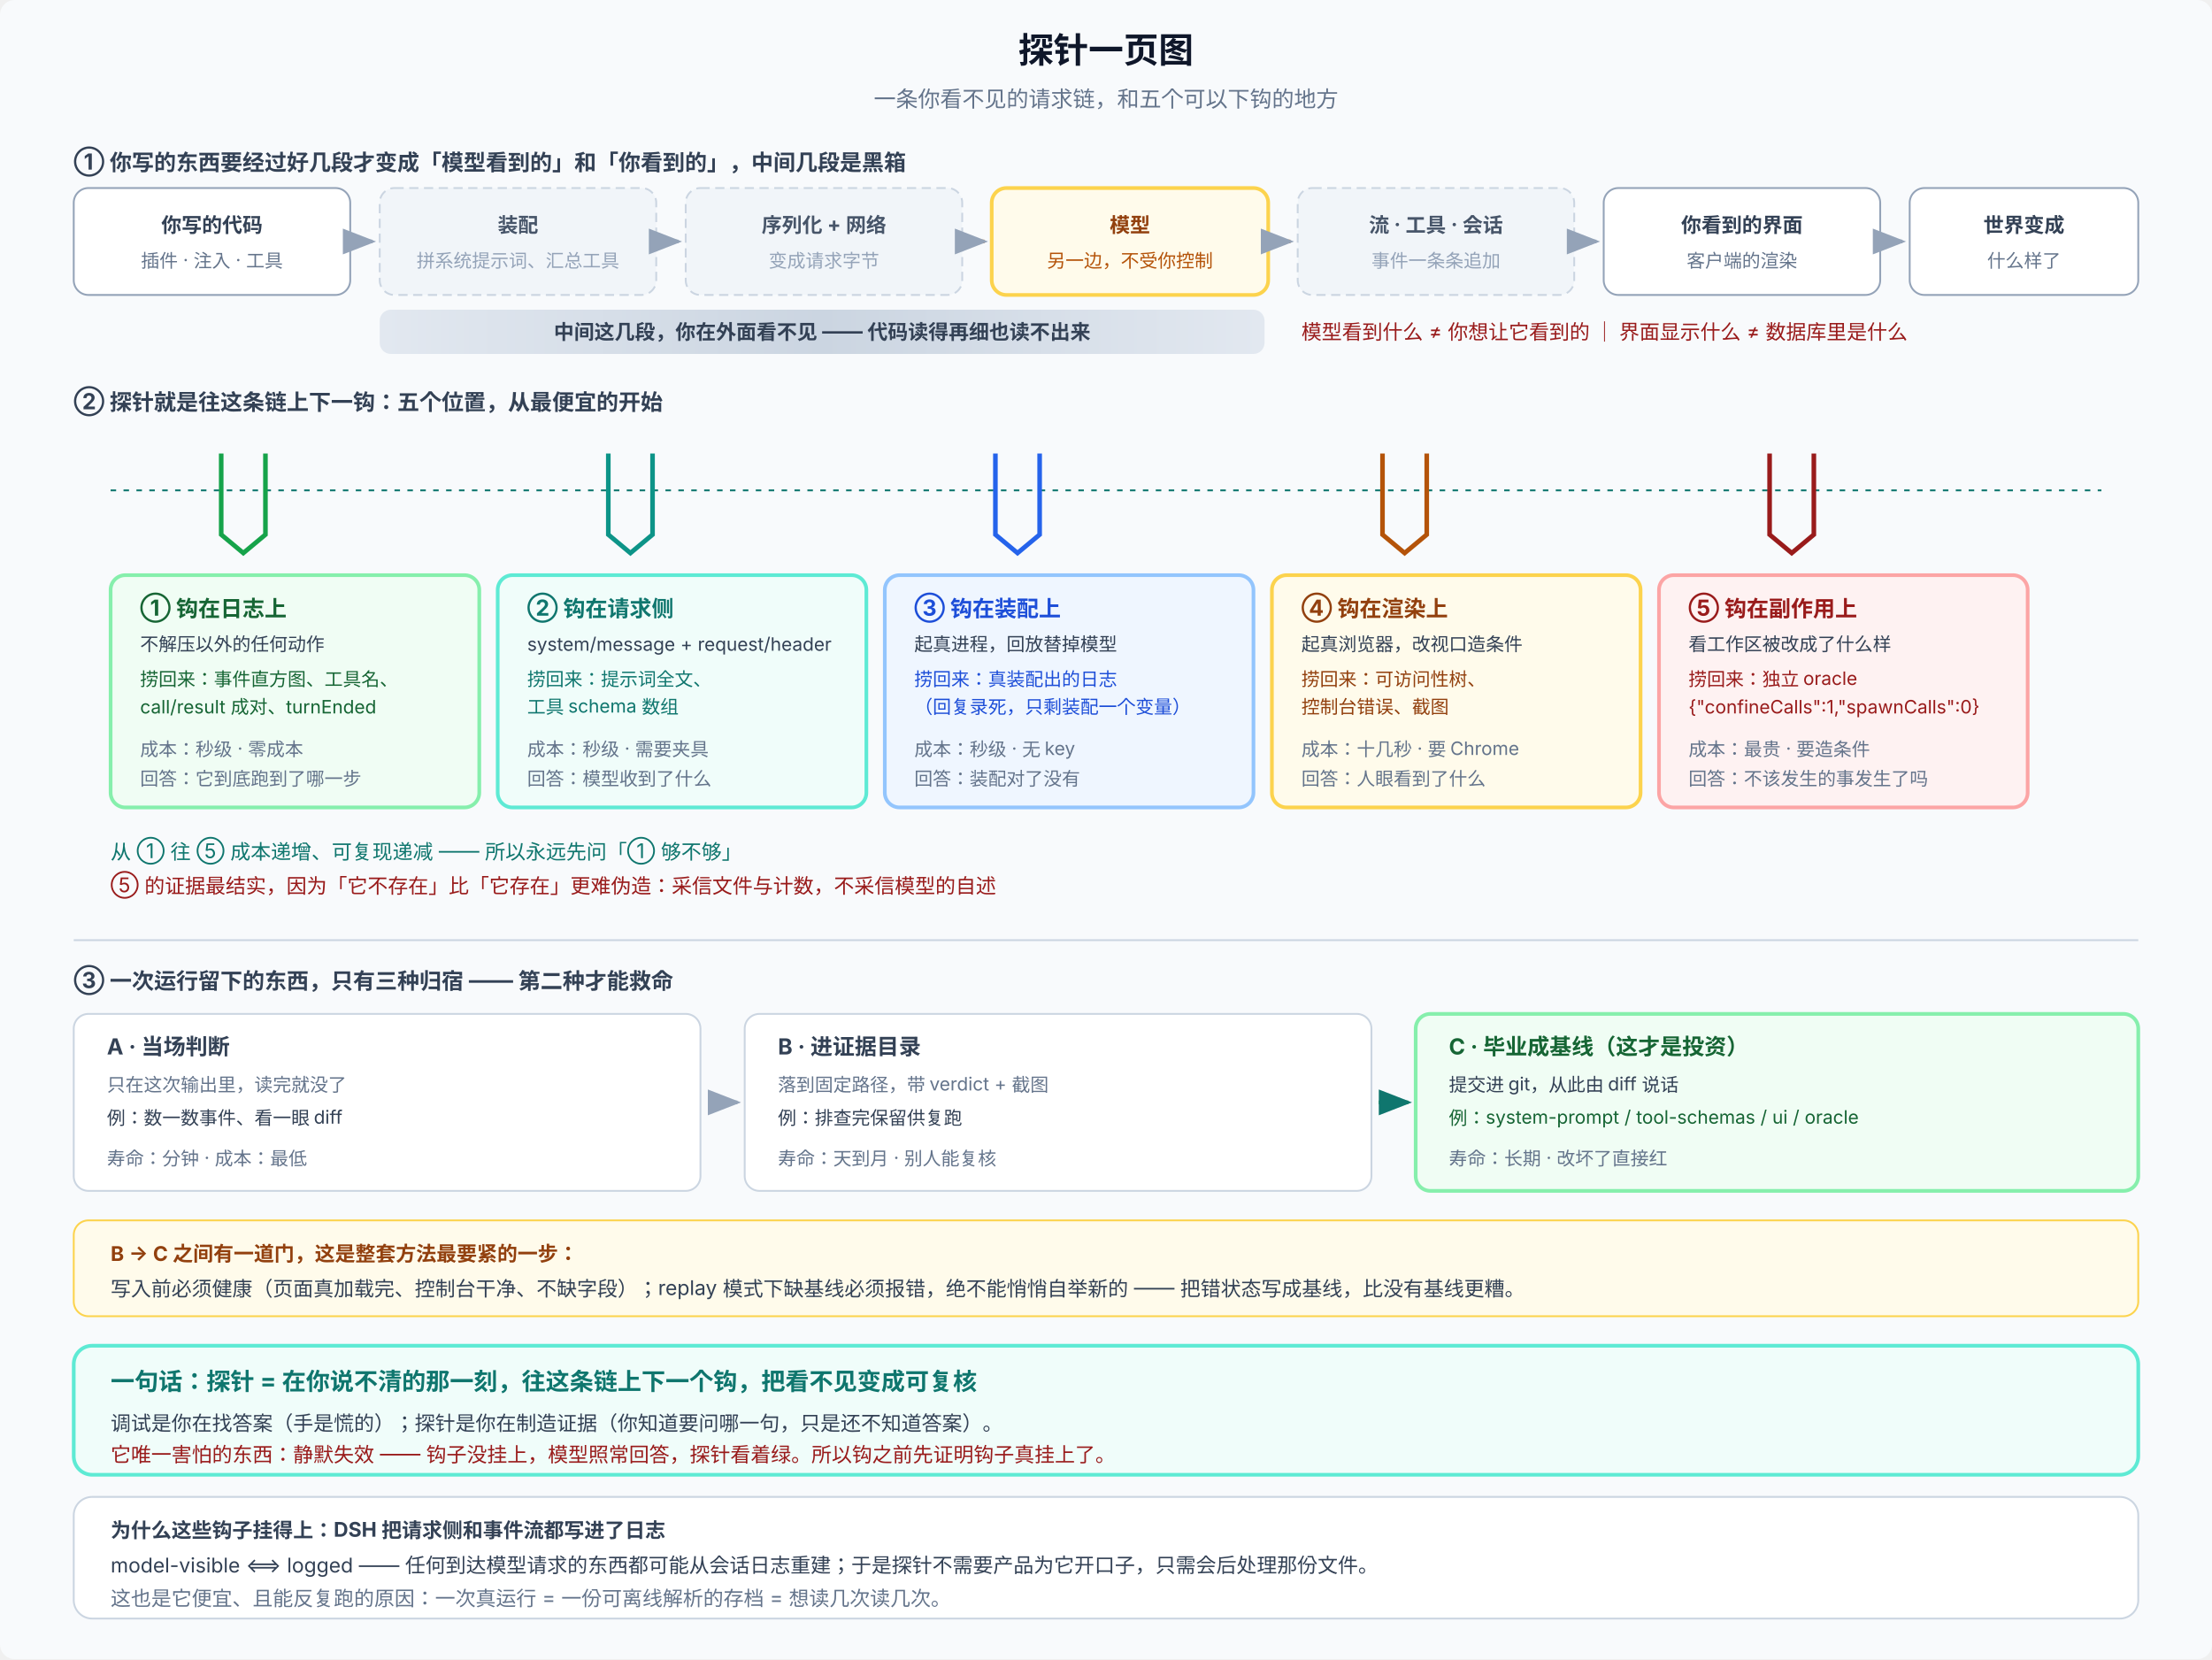
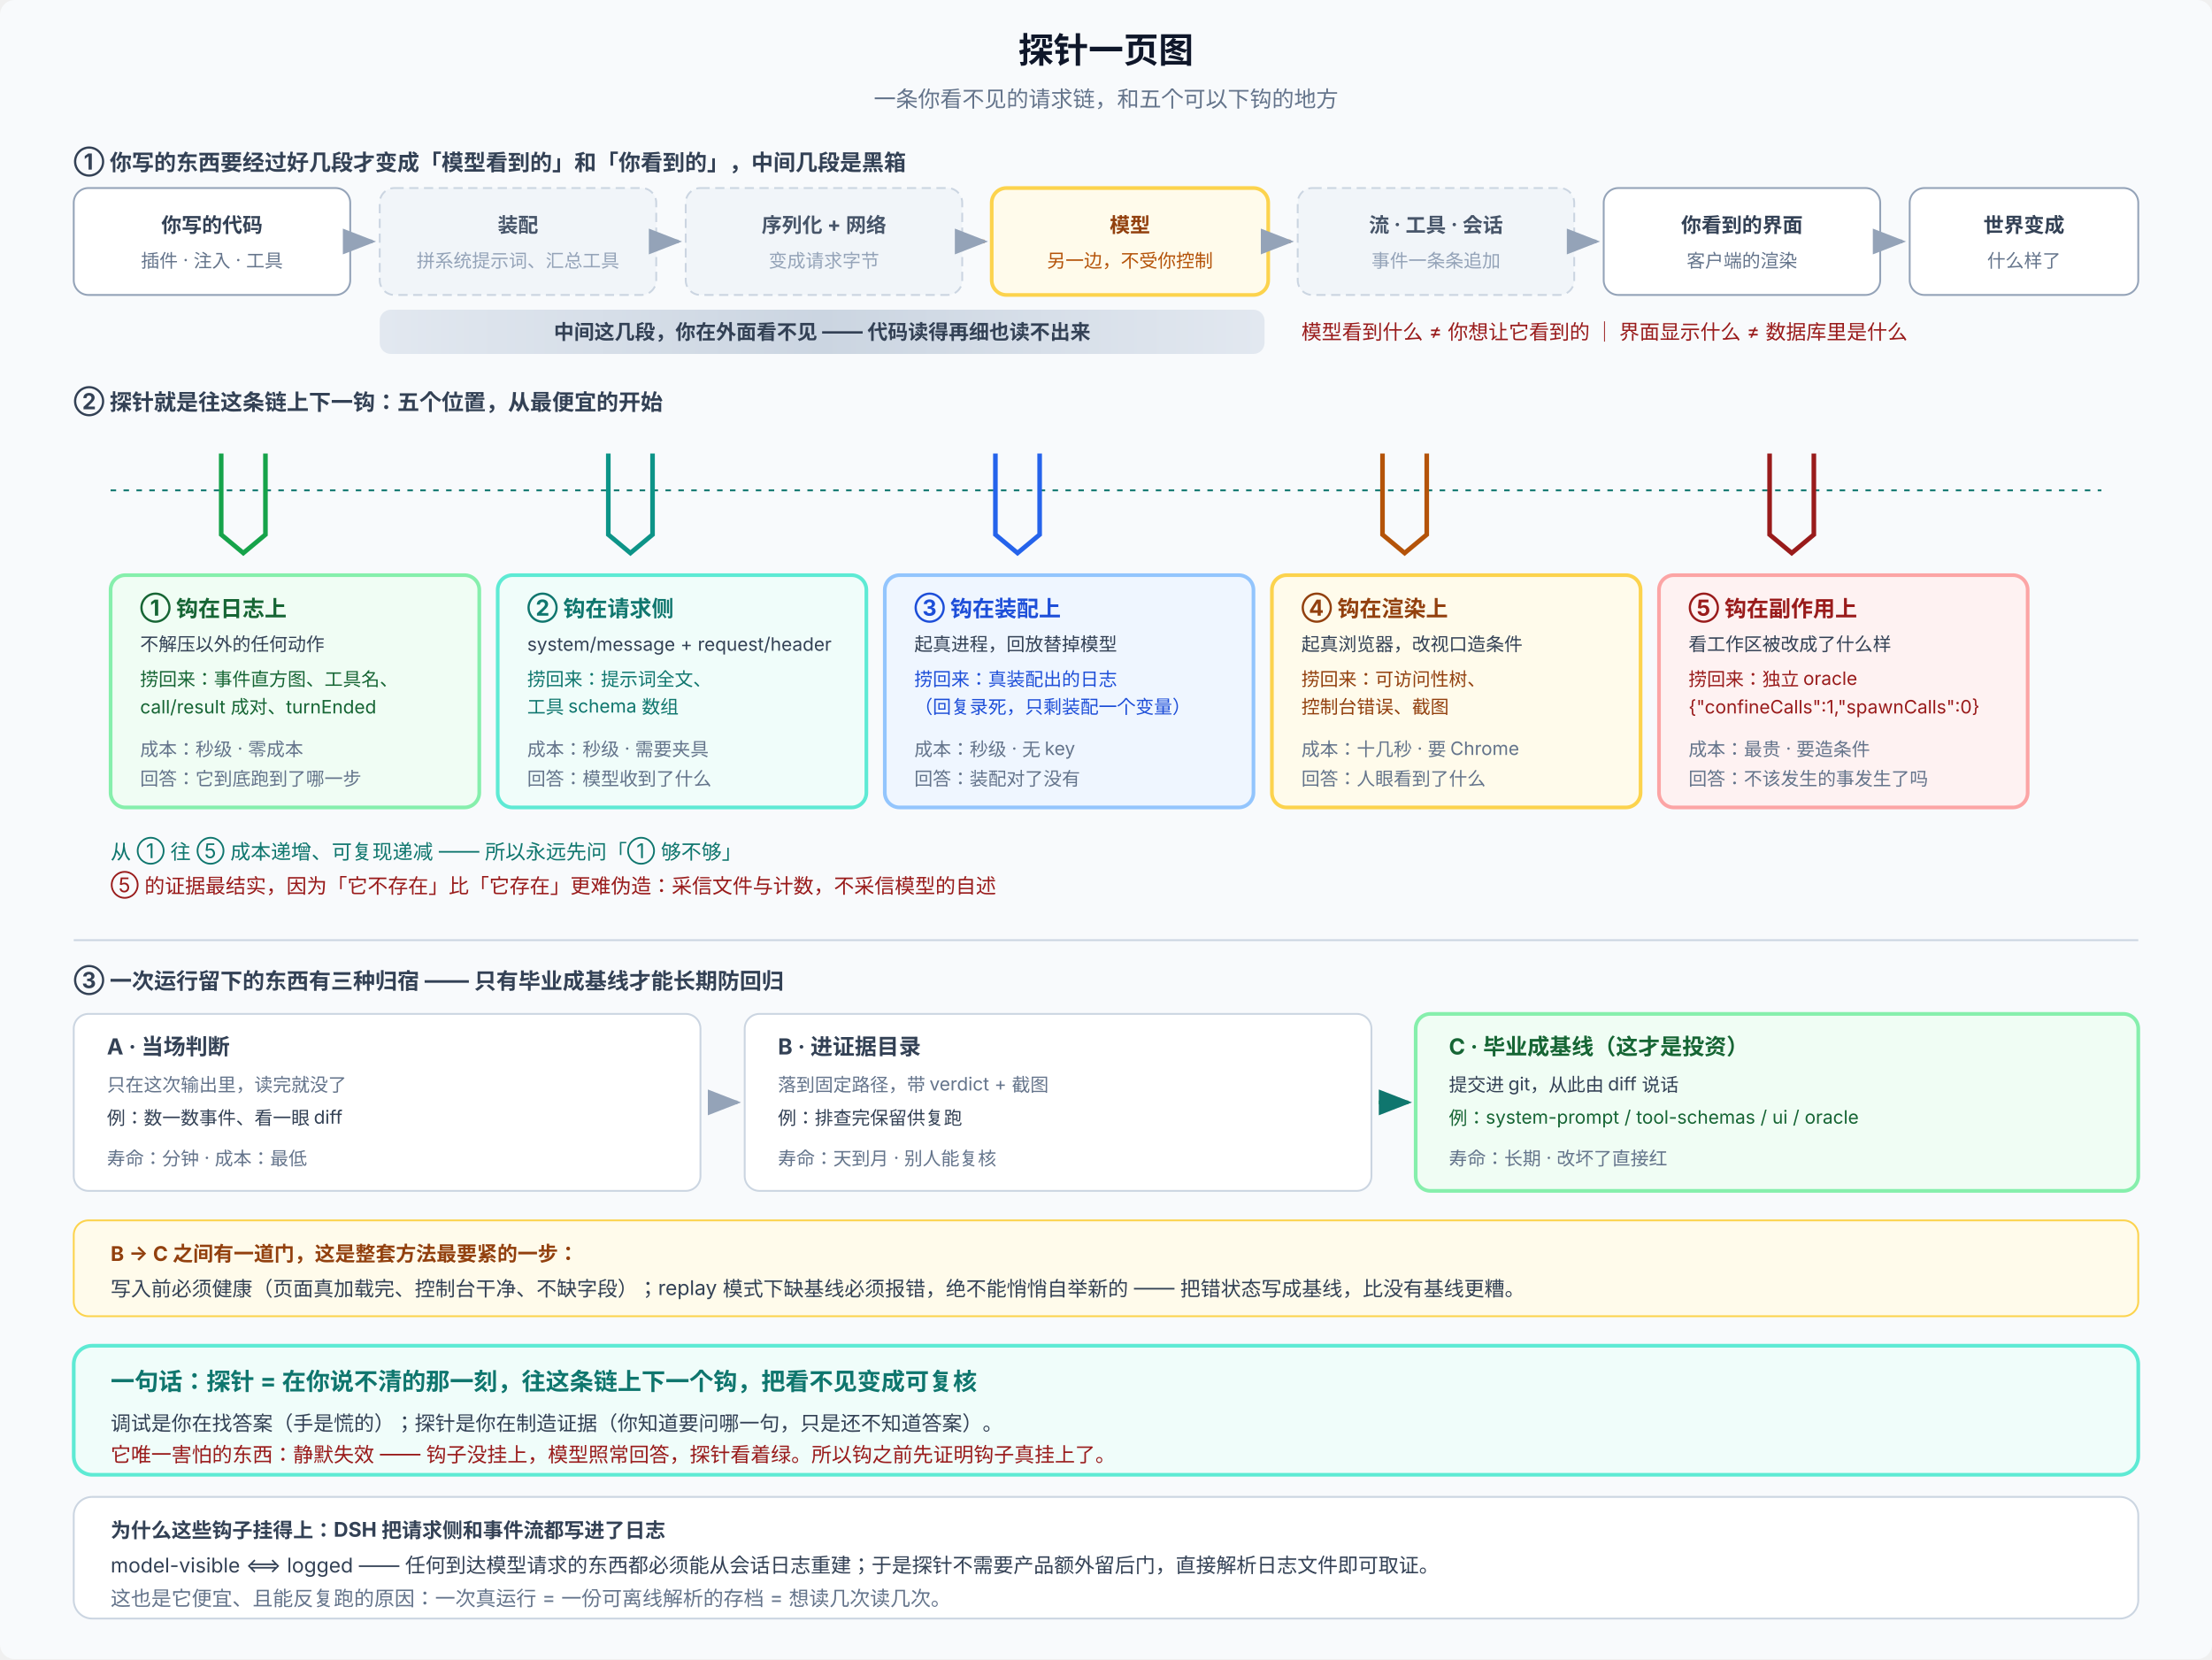
<svg xmlns="http://www.w3.org/2000/svg" viewBox="0 0 1200 900" font-family="system-ui, -apple-system, 'PingFang SC', 'Noto Sans SC', sans-serif" font-size="12" letter-spacing="0">
  <defs>
    <marker id="one-a" viewBox="0 0 9 7" markerWidth="9" markerHeight="7" refX="8" refY="3.5" orient="auto">
      <path d="M0,0 L9,3.5 L0,7 Z" fill="#0f766e" />
    </marker>
    <marker id="one-b" viewBox="0 0 9 7" markerWidth="9" markerHeight="7" refX="8" refY="3.5" orient="auto">
      <path d="M0,0 L9,3.5 L0,7 Z" fill="#94a3b8" />
    </marker>
    <marker id="one-c" viewBox="0 0 9 7" markerWidth="9" markerHeight="7" refX="8" refY="3.5" orient="auto">
      <path d="M0,0 L9,3.5 L0,7 Z" fill="#b91c1c" />
    </marker>
    <linearGradient id="one-fade" x1="0" y1="0" x2="1" y2="0">
      <stop offset="0" stop-color="#e2e8f0" />
      <stop offset="0.5" stop-color="#cbd5e1" />
      <stop offset="1" stop-color="#e2e8f0" />
    </linearGradient>
  </defs>
  <rect width="1200" height="900" rx="8" fill="#f8fafc" />
  <text x="600" y="34" text-anchor="middle" font-size="19" font-weight="700" fill="#0f172a">探针一页图</text>
  <text x="600" y="58" text-anchor="middle" fill="#64748b">一条你看不见的请求链，和五个可以下钩的地方</text>
  <text x="40" y="92" font-size="12" font-weight="700" fill="#334155">① 你写的东西要经过好几段才变成「模型看到的」和「你看到的」，中间几段是黑箱</text>
  <rect x="40" y="102" width="150" height="58" rx="8" fill="#ffffff" stroke="#94a3b8" />
  <text x="115" y="126" text-anchor="middle" font-size="11" font-weight="700" fill="#334155">你写的代码</text>
  <text x="115" y="145" text-anchor="middle" font-size="10" fill="#64748b">插件 · 注入 · 工具</text>
  <rect x="206" y="102" width="150" height="58" rx="8" fill="#f1f5f9" stroke="#cbd5e1" stroke-dasharray="5 3" />
  <text x="281" y="126" text-anchor="middle" font-size="11" font-weight="700" fill="#475569">装配</text>
  <text x="281" y="145" text-anchor="middle" font-size="10" fill="#94a3b8">拼系统提示词、汇总工具</text>
  <rect x="372" y="102" width="150" height="58" rx="8" fill="#f1f5f9" stroke="#cbd5e1" stroke-dasharray="5 3" />
  <text x="447" y="126" text-anchor="middle" font-size="11" font-weight="700" fill="#475569">序列化 + 网络</text>
  <text x="447" y="145" text-anchor="middle" font-size="10" fill="#94a3b8">变成请求字节</text>
  <rect x="538" y="102" width="150" height="58" rx="8" fill="#fffbeb" stroke="#fcd34d" stroke-width="2" />
  <text x="613" y="126" text-anchor="middle" font-size="11" font-weight="700" fill="#92400e">模型</text>
  <text x="613" y="145" text-anchor="middle" font-size="10" fill="#b45309">另一边，不受你控制</text>
  <rect x="704" y="102" width="150" height="58" rx="8" fill="#f1f5f9" stroke="#cbd5e1" stroke-dasharray="5 3" />
  <text x="779" y="126" text-anchor="middle" font-size="11" font-weight="700" fill="#475569">流 · 工具 · 会话</text>
  <text x="779" y="145" text-anchor="middle" font-size="10" fill="#94a3b8">事件一条条追加</text>
  <rect x="870" y="102" width="150" height="58" rx="8" fill="#ffffff" stroke="#94a3b8" />
  <text x="945" y="126" text-anchor="middle" font-size="11" font-weight="700" fill="#334155">你看到的界面</text>
  <text x="945" y="145" text-anchor="middle" font-size="10" fill="#64748b">客户端的渲染</text>
  <rect x="1036" y="102" width="124" height="58" rx="8" fill="#ffffff" stroke="#94a3b8" />
  <text x="1098" y="126" text-anchor="middle" font-size="11" font-weight="700" fill="#334155">世界变成</text>
  <text x="1098" y="145" text-anchor="middle" font-size="10" fill="#64748b">什么样了</text>
  <line x1="192" y1="131" x2="202" y2="131" stroke="#94a3b8" stroke-width="2" marker-end="url(#one-b)" />
  <line x1="358" y1="131" x2="368" y2="131" stroke="#94a3b8" stroke-width="2" marker-end="url(#one-b)" />
  <line x1="524" y1="131" x2="534" y2="131" stroke="#b45309" stroke-width="2" marker-end="url(#one-b)" />
  <line x1="690" y1="131" x2="700" y2="131" stroke="#b45309" stroke-width="2" marker-end="url(#one-b)" />
  <line x1="856" y1="131" x2="866" y2="131" stroke="#94a3b8" stroke-width="2" marker-end="url(#one-b)" />
  <line x1="1022" y1="131" x2="1032" y2="131" stroke="#94a3b8" stroke-width="2" marker-end="url(#one-b)" />
  <rect x="206" y="168" width="480" height="24" rx="6" fill="url(#one-fade)" />
  <text x="446" y="184" text-anchor="middle" font-size="11" font-weight="700" fill="#334155">中间这几段，你在外面看不见 —— 代码读得再细也读不出来</text>
  <text x="706" y="184" font-size="11" fill="#991b1b">模型看到什么 ≠ 你想让它看到的 ｜ 界面显示什么 ≠ 数据库里是什么</text>
  <text x="40" y="222" font-size="12" font-weight="700" fill="#334155">② 探针就是往这条链上下一钩：五个位置，从最便宜的开始</text>
  <line x1="60" y1="266" x2="1140" y2="266" stroke="#0f766e" stroke-width="1" stroke-dasharray="3 4" />
  <path d="M120 246 L120 290 L132 300 L144 290 L144 246" fill="none" stroke="#16a34a" stroke-width="2.5" />
  <rect x="60" y="312" width="200" height="126" rx="8" fill="#f0fdf4" stroke="#86efac" stroke-width="2" />
  <text x="76" y="334" font-size="12" font-weight="700" fill="#166534">① 钩在日志上</text>
  <text x="76" y="353" font-size="10" fill="#334155">不解压以外的任何动作</text>
  <text x="76" y="372" font-size="10" fill="#166534">捞回来：事件直方图、工具名、</text>
  <text x="76" y="387" font-size="10" fill="#166534">call/result 成对、turnEnded</text>
  <text x="76" y="410" font-size="10" fill="#64748b">成本：秒级 · 零成本</text>
  <text x="76" y="426" font-size="10" fill="#64748b">回答：它到底跑到了哪一步</text>
  <path d="M330 246 L330 290 L342 300 L354 290 L354 246" fill="none" stroke="#0d9488" stroke-width="2.5" />
  <rect x="270" y="312" width="200" height="126" rx="8" fill="#f0fdfa" stroke="#5eead4" stroke-width="2" />
  <text x="286" y="334" font-size="12" font-weight="700" fill="#0f766e">② 钩在请求侧</text>
  <text x="286" y="353" font-size="10" fill="#334155">system/message + request/header</text>
  <text x="286" y="372" font-size="10" fill="#0f766e">捞回来：提示词全文、</text>
  <text x="286" y="387" font-size="10" fill="#0f766e">工具 schema 数组</text>
  <text x="286" y="410" font-size="10" fill="#64748b">成本：秒级 · 需要夹具</text>
  <text x="286" y="426" font-size="10" fill="#64748b">回答：模型收到了什么</text>
  <path d="M540 246 L540 290 L552 300 L564 290 L564 246" fill="none" stroke="#2563eb" stroke-width="2.5" />
  <rect x="480" y="312" width="200" height="126" rx="8" fill="#eff6ff" stroke="#93c5fd" stroke-width="2" />
  <text x="496" y="334" font-size="12" font-weight="700" fill="#1d4ed8">③ 钩在装配上</text>
  <text x="496" y="353" font-size="10" fill="#334155">起真进程，回放替掉模型</text>
  <text x="496" y="372" font-size="10" fill="#1d4ed8">捞回来：真装配出的日志</text>
  <text x="496" y="387" font-size="10" fill="#1d4ed8">（回复录死，只剩装配一个变量）</text>
  <text x="496" y="410" font-size="10" fill="#64748b">成本：秒级 · 无 key</text>
  <text x="496" y="426" font-size="10" fill="#64748b">回答：装配对了没有</text>
  <path d="M750 246 L750 290 L762 300 L774 290 L774 246" fill="none" stroke="#b45309" stroke-width="2.5" />
  <rect x="690" y="312" width="200" height="126" rx="8" fill="#fffbeb" stroke="#fcd34d" stroke-width="2" />
  <text x="706" y="334" font-size="12" font-weight="700" fill="#92400e">④ 钩在渲染上</text>
  <text x="706" y="353" font-size="10" fill="#334155">起真浏览器，改视口造条件</text>
  <text x="706" y="372" font-size="10" fill="#92400e">捞回来：可访问性树、</text>
  <text x="706" y="387" font-size="10" fill="#92400e">控制台错误、截图</text>
  <text x="706" y="410" font-size="10" fill="#64748b">成本：十几秒 · 要 Chrome</text>
  <text x="706" y="426" font-size="10" fill="#64748b">回答：人眼看到了什么</text>
  <path d="M960 246 L960 290 L972 300 L984 290 L984 246" fill="none" stroke="#991b1b" stroke-width="2.5" />
  <rect x="900" y="312" width="200" height="126" rx="8" fill="#fef2f2" stroke="#fca5a5" stroke-width="2" />
  <text x="916" y="334" font-size="12" font-weight="700" fill="#991b1b">⑤ 钩在副作用上</text>
  <text x="916" y="353" font-size="10" fill="#334155">看工作区被改成了什么样</text>
  <text x="916" y="372" font-size="10" fill="#991b1b">捞回来：独立 oracle</text>
  <text x="916" y="387" font-size="10" fill="#991b1b">{"confineCalls":1,"spawnCalls":0}</text>
  <text x="916" y="410" font-size="10" fill="#64748b">成本：最贵 · 要造条件</text>
  <text x="916" y="426" font-size="10" fill="#64748b">回答：不该发生的事发生了吗</text>
  <text x="60" y="466" font-size="11" fill="#0f766e">从 ① 往 ⑤ 成本递增、可复现递减 —— 所以永远先问「① 够不够」</text>
  <text x="60" y="484" font-size="11" fill="#991b1b">⑤ 的证据最结实，因为「它不存在」比「它存在」更难伪造：采信文件与计数，不采信模型的自述</text>
  <line x1="40" y1="510" x2="1160" y2="510" stroke="#cbd5e1" />
-   <text x="40" y="536" font-size="12" font-weight="700" fill="#334155">③ 一次运行留下的东西，只有三种归宿 —— 第二种才能救命</text>
+   <text x="40" y="536" font-size="12" font-weight="700" fill="#334155">③ 一次运行留下的东西有三种归宿 —— 只有毕业成基线才能长期防回归</text>
  <rect x="40" y="550" width="340" height="96" rx="8" fill="#ffffff" stroke="#cbd5e1" />
  <text x="58" y="572" font-size="12" font-weight="700" fill="#334155">A · 当场判断</text>
  <text x="58" y="592" font-size="10" fill="#64748b">只在这次输出里，读完就没了</text>
  <text x="58" y="610" font-size="10" fill="#334155">例：数一数事件、看一眼 diff</text>
  <text x="58" y="632" font-size="10" fill="#64748b">寿命：分钟 · 成本：最低</text>
  <rect x="404" y="550" width="340" height="96" rx="8" fill="#ffffff" stroke="#cbd5e1" />
  <text x="422" y="572" font-size="12" font-weight="700" fill="#334155">B · 进证据目录</text>
  <text x="422" y="592" font-size="10" fill="#64748b">落到固定路径，带 verdict + 截图</text>
  <text x="422" y="610" font-size="10" fill="#334155">例：排查完保留供复跑</text>
  <text x="422" y="632" font-size="10" fill="#64748b">寿命：天到月 · 别人能复核</text>
  <rect x="768" y="550" width="392" height="96" rx="8" fill="#f0fdf4" stroke="#86efac" stroke-width="2" />
  <text x="786" y="572" font-size="12" font-weight="700" fill="#166534">C · 毕业成基线（这才是投资）</text>
  <text x="786" y="592" font-size="10" fill="#334155">提交进 git，从此由 diff 说话</text>
  <text x="786" y="610" font-size="10" fill="#166534">例：system-prompt / tool-schemas / ui / oracle</text>
  <text x="786" y="632" font-size="10" fill="#64748b">寿命：长期 · 改坏了直接红</text>
  <line x1="384" y1="598" x2="400" y2="598" stroke="#94a3b8" stroke-width="2" marker-end="url(#one-b)" />
  <line x1="748" y1="598" x2="764" y2="598" stroke="#16a34a" stroke-width="2" marker-end="url(#one-a)" />
  <rect x="40" y="662" width="1120" height="52" rx="8" fill="#fffbeb" stroke="#fcd34d" />
  <text x="60" y="684" font-size="11" font-weight="700" fill="#92400e">B → C 之间有一道门，这是整套方法最要紧的一步：</text>
  <text x="60" y="703" font-size="11" fill="#334155">写入前必须健康（页面真加载完、控制台干净、不缺字段）；replay 模式下缺基线必须报错，绝不能悄悄自举新的 —— 把错状态写成基线，比没有基线更糟。</text>
  <rect x="40" y="730" width="1120" height="70" rx="10" fill="#f0fdfa" stroke="#5eead4" stroke-width="2" />
  <text x="60" y="754" font-size="13" font-weight="700" fill="#0f766e">一句话：探针 = 在你说不清的那一刻，往这条链上下一个钩，把看不见变成可复核</text>
  <text x="60" y="776" font-size="11" fill="#334155">调试是你在找答案（手是慌的）；探针是你在制造证据（你知道要问哪一句，只是还不知道答案）。</text>
  <text x="60" y="793" font-size="11" fill="#991b1b">它唯一害怕的东西：静默失效 —— 钩子没挂上，模型照常回答，探针看着绿。所以钩之前先证明钩子真挂上了。</text>
  <rect x="40" y="812" width="1120" height="66" rx="10" fill="#ffffff" stroke="#cbd5e1" />
  <text x="60" y="834" font-size="11" font-weight="700" fill="#334155">为什么这些钩子挂得上：DSH 把请求侧和事件流都写进了日志</text>
-   <text x="60" y="853" font-size="11" fill="#334155">model-visible ⟺ logged —— 任何到达模型请求的东西都可能从会话日志重建；于是探针不需要产品为它开口子，只需会后处理那份文件。</text>
+   <text x="60" y="853" font-size="11" fill="#334155">model-visible ⟺ logged —— 任何到达模型请求的东西都必须能从会话日志重建；于是探针不需要产品额外留后门，直接解析日志文件即可取证。</text>
  <text x="60" y="871" font-size="11" fill="#64748b">这也是它便宜、且能反复跑的原因：一次真运行 = 一份可离线解析的存档 = 想读几次读几次。</text>
</svg>
